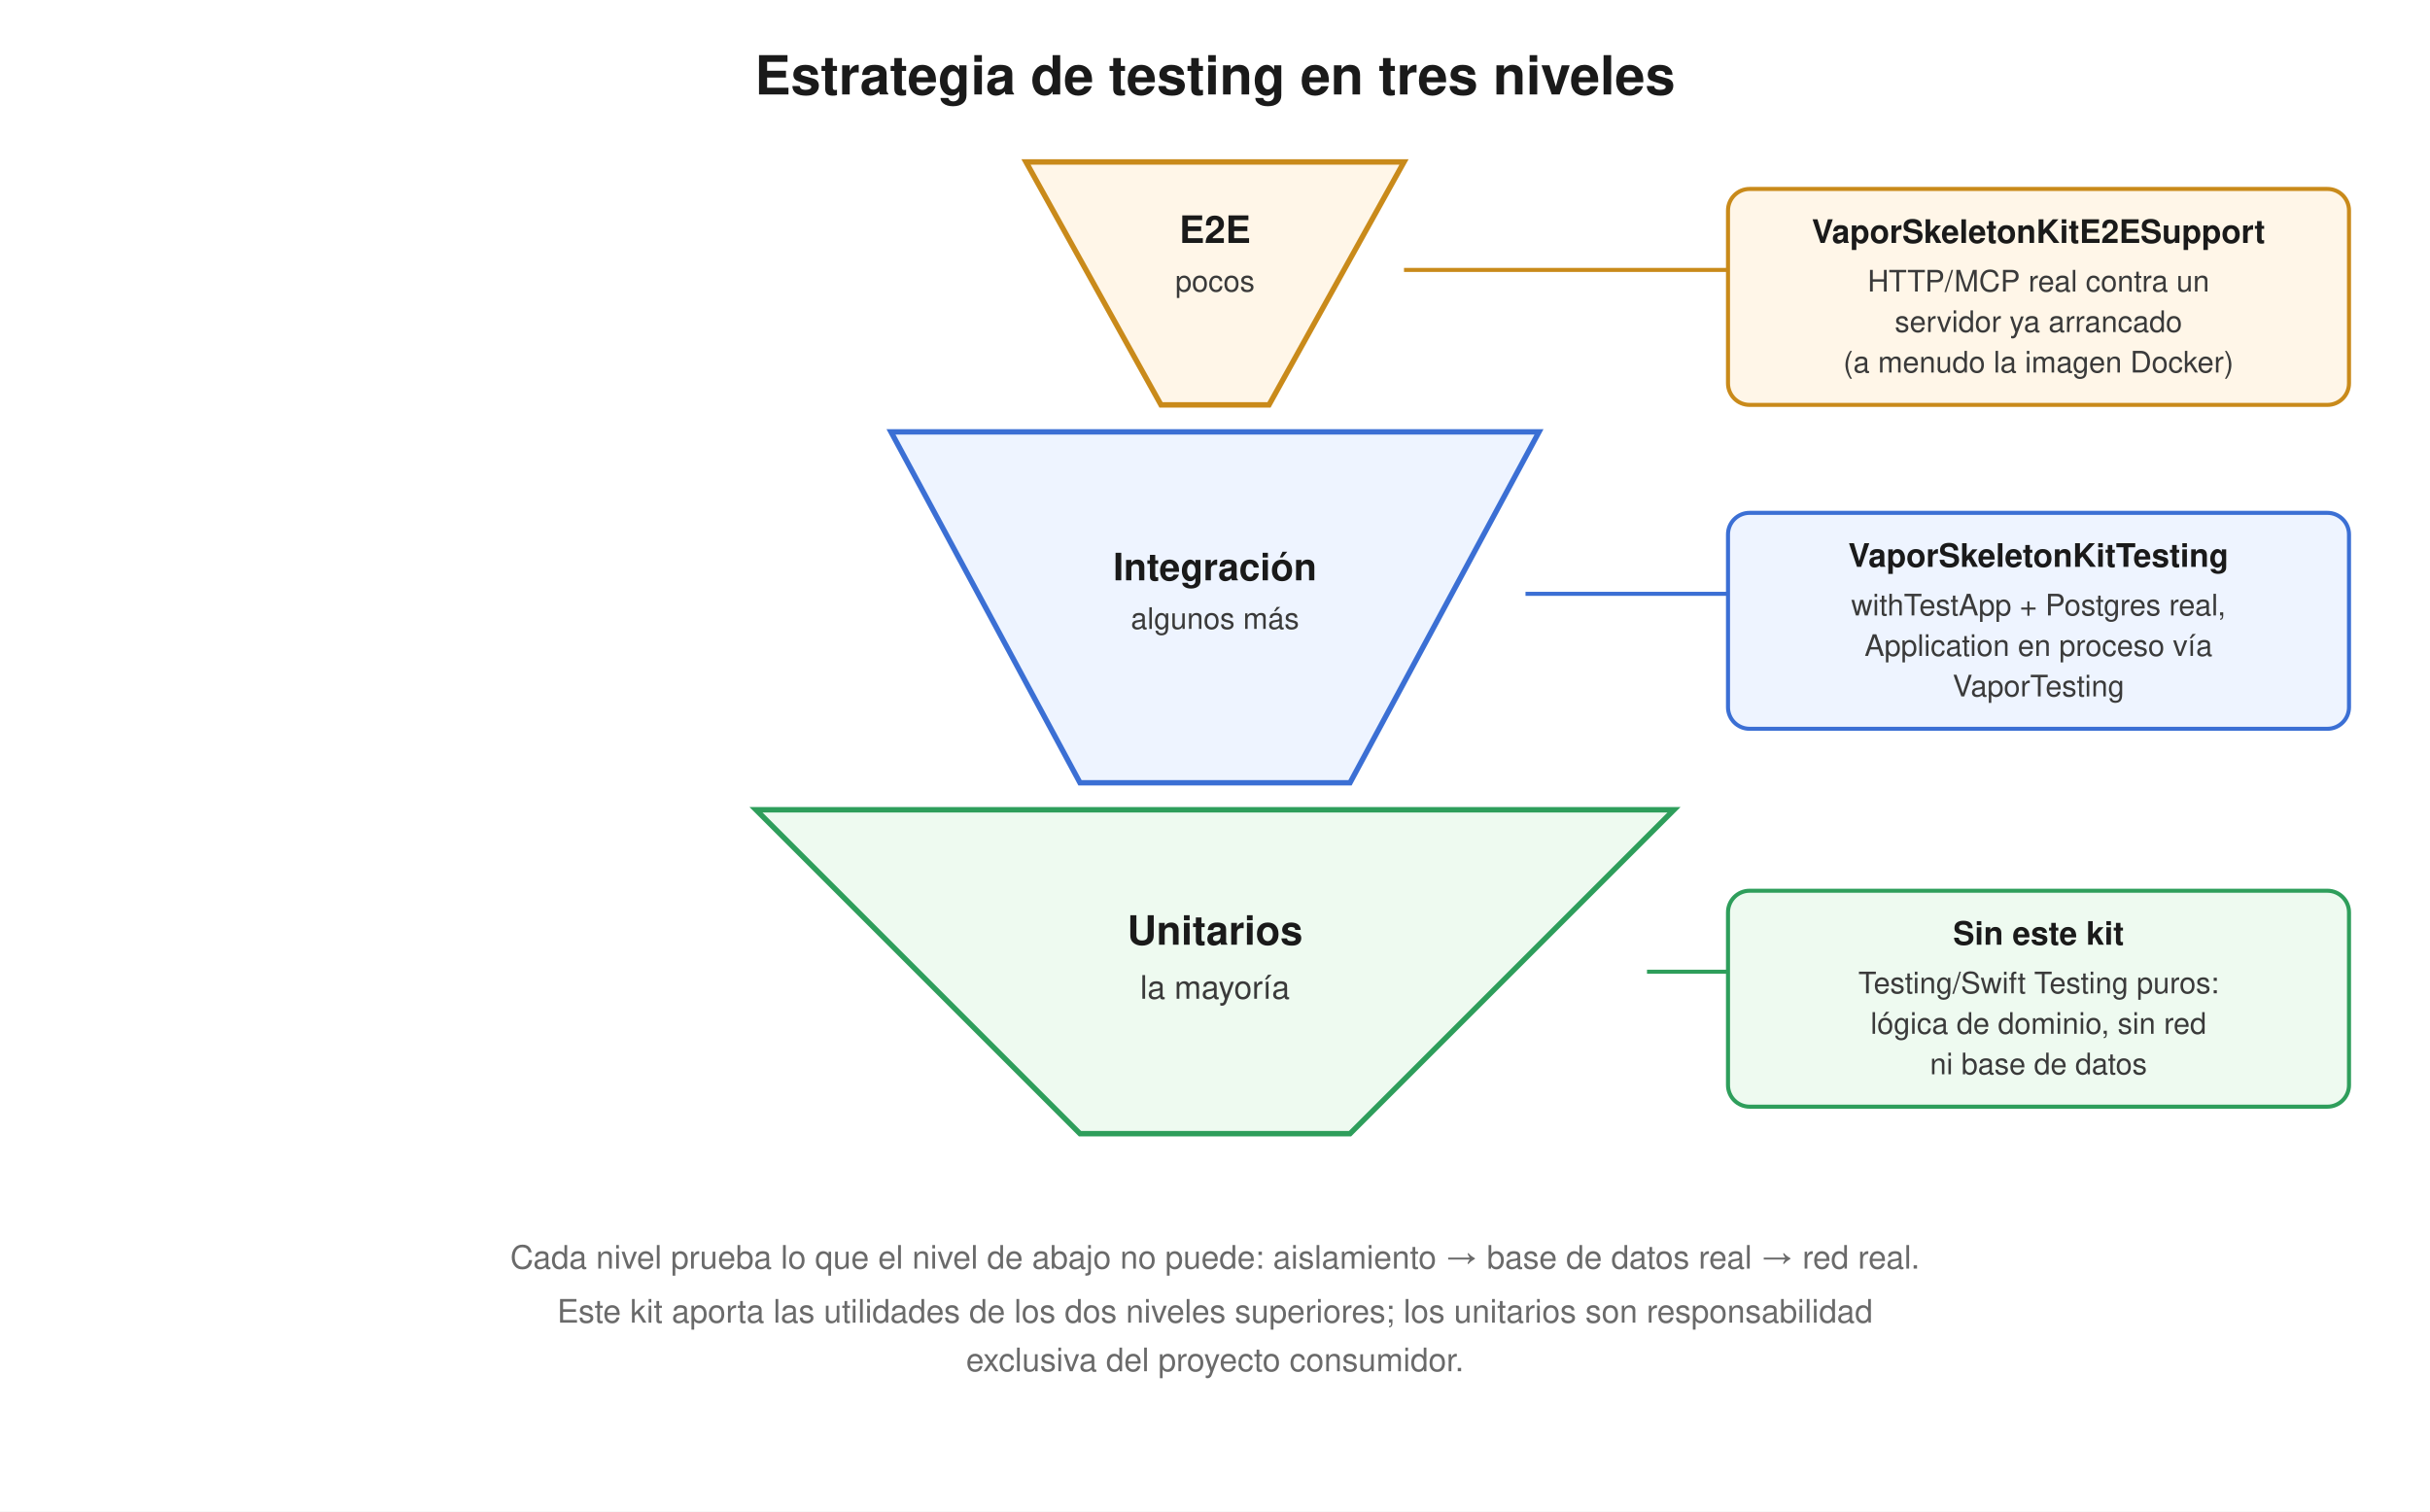
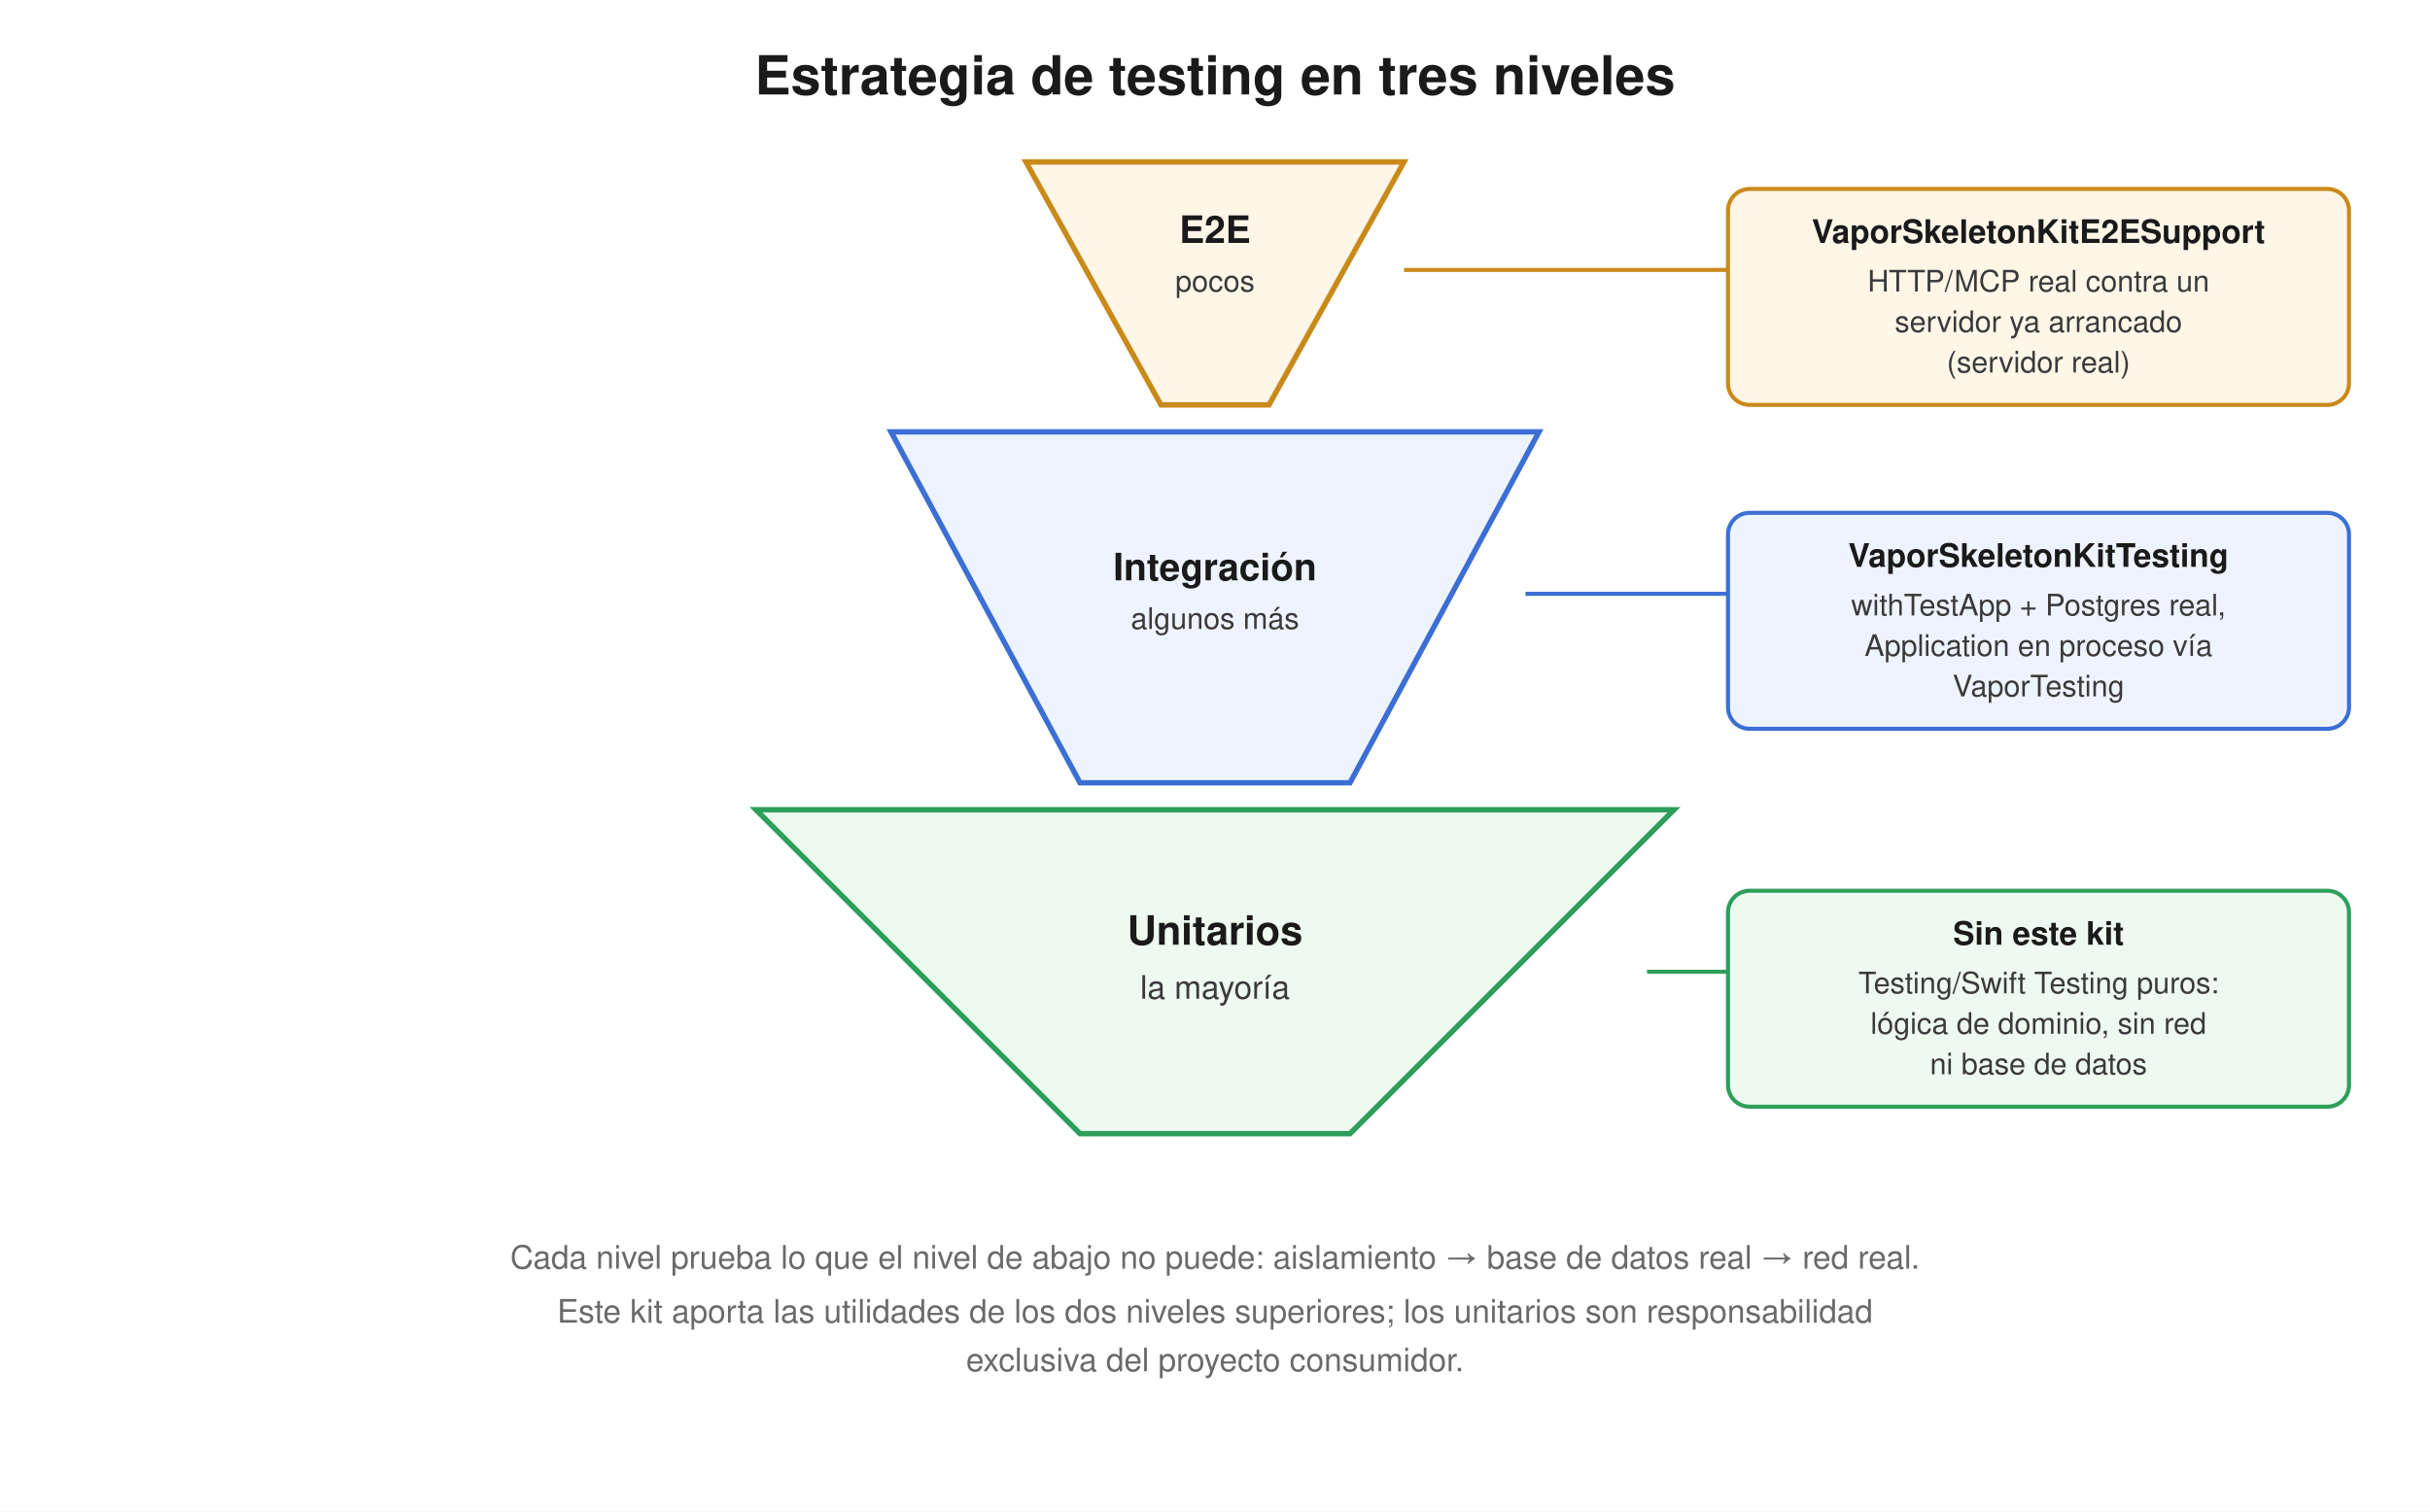
<svg xmlns="http://www.w3.org/2000/svg" viewBox="0 0 900 560" font-family="-apple-system, Helvetica, Arial, sans-serif">
  <rect x="0" y="0" width="900" height="560" fill="#ffffff" />
  <text x="450" y="35" text-anchor="middle" font-size="20" font-weight="700" fill="#1a1a1a">Estrategia de testing en tres niveles</text>
  <polygon points="380,60 520,60 470,150 430,150" fill="#fff6e8" stroke="#c98a1a" stroke-width="2" />
  <text x="450" y="90" text-anchor="middle" font-size="14" font-weight="700" fill="#1a1a1a">E2E</text>
  <text x="450" y="108" text-anchor="middle" font-size="11" fill="#3a3a3a">pocos</text>
  <polygon points="330,160 570,160 500,290 400,290" fill="#eef4ff" stroke="#3b6fd4" stroke-width="2" />
  <text x="450" y="215" text-anchor="middle" font-size="14" font-weight="700" fill="#1a1a1a">Integración</text>
  <text x="450" y="233" text-anchor="middle" font-size="11" fill="#3a3a3a">algunos más</text>
  <polygon points="280,300 620,300 500,420 400,420" fill="#eefaf0" stroke="#2e9e5b" stroke-width="2" />
  <text x="450" y="350" text-anchor="middle" font-size="15" font-weight="700" fill="#1a1a1a">Unitarios</text>
  <text x="450" y="370" text-anchor="middle" font-size="12" fill="#3a3a3a">la mayoría</text>
  <line x1="520" y1="100" x2="640" y2="100" stroke="#c98a1a" stroke-width="1.5" />
  <rect x="640" y="70" width="230" height="80" rx="8" fill="#fff6e8" stroke="#c98a1a" stroke-width="1.5" />
  <text x="755" y="90" text-anchor="middle" font-size="12" font-weight="600" fill="#1a1a1a">VaporSkeletonKitE2ESupport</text>
  <text x="755" y="108" text-anchor="middle" font-size="11" fill="#3a3a3a">HTTP/MCP real contra un</text>
  <text x="755" y="123" text-anchor="middle" font-size="11" fill="#3a3a3a">servidor ya arrancado</text>
-   <text x="755" y="138" text-anchor="middle" font-size="11" fill="#3a3a3a">(a menudo la imagen Docker)</text>
+   <text x="755" y="138" text-anchor="middle" font-size="11" fill="#3a3a3a">(servidor real)</text>
  <line x1="565" y1="220" x2="640" y2="220" stroke="#3b6fd4" stroke-width="1.5" />
  <rect x="640" y="190" width="230" height="80" rx="8" fill="#eef4ff" stroke="#3b6fd4" stroke-width="1.5" />
  <text x="755" y="210" text-anchor="middle" font-size="12" font-weight="600" fill="#1a1a1a">VaporSkeletonKitTesting</text>
  <text x="755" y="228" text-anchor="middle" font-size="11" fill="#3a3a3a">withTestApp + Postgres real,</text>
  <text x="755" y="243" text-anchor="middle" font-size="11" fill="#3a3a3a">Application en proceso vía</text>
  <text x="755" y="258" text-anchor="middle" font-size="11" fill="#3a3a3a">VaporTesting</text>
  <line x1="610" y1="360" x2="640" y2="360" stroke="#2e9e5b" stroke-width="1.5" />
  <rect x="640" y="330" width="230" height="80" rx="8" fill="#eefaf0" stroke="#2e9e5b" stroke-width="1.5" />
  <text x="755" y="350" text-anchor="middle" font-size="12" font-weight="600" fill="#1a1a1a">Sin este kit</text>
  <text x="755" y="368" text-anchor="middle" font-size="11" fill="#3a3a3a">Testing/Swift Testing puros:</text>
  <text x="755" y="383" text-anchor="middle" font-size="11" fill="#3a3a3a">lógica de dominio, sin red</text>
  <text x="755" y="398" text-anchor="middle" font-size="11" fill="#3a3a3a">ni base de datos</text>
  <text x="450" y="470" text-anchor="middle" font-size="12" fill="#6a6a6a">Cada nivel prueba lo que el nivel de abajo no puede: aislamiento → base de datos real → red real.</text>
  <text x="450" y="490" text-anchor="middle" font-size="12" fill="#6a6a6a">Este kit aporta las utilidades de los dos niveles superiores; los unitarios son responsabilidad</text>
  <text x="450" y="508" text-anchor="middle" font-size="12" fill="#6a6a6a">exclusiva del proyecto consumidor.</text>
</svg>
